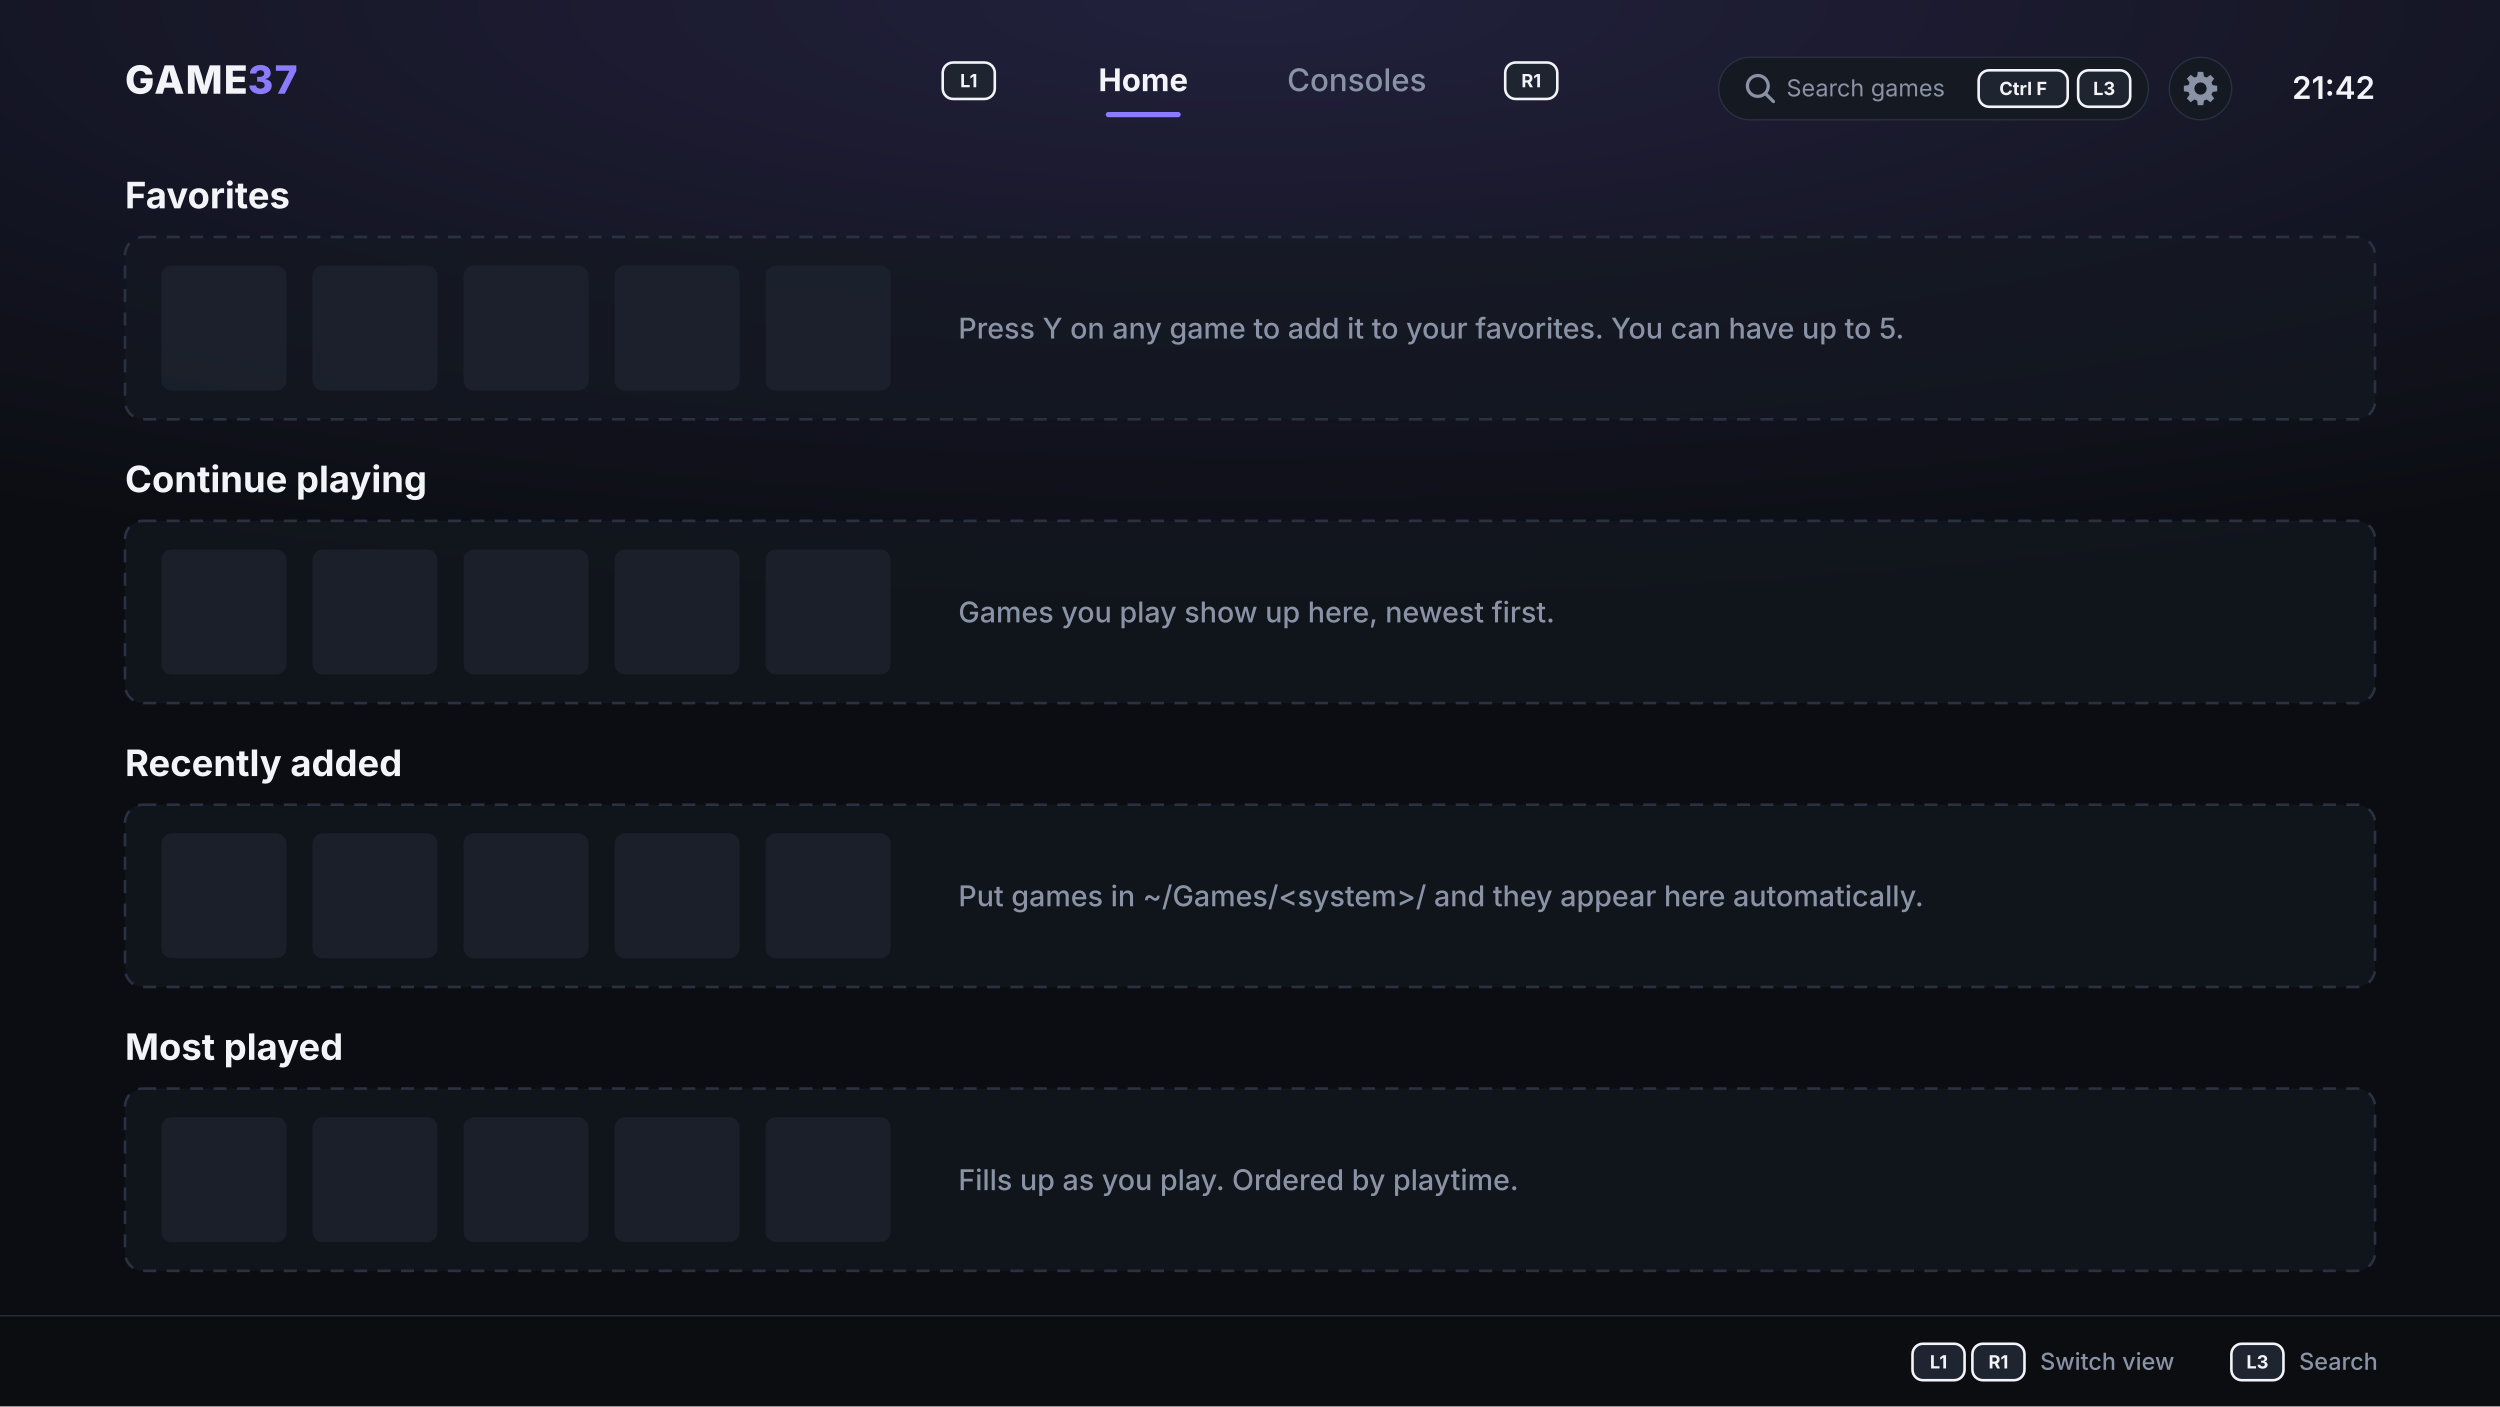
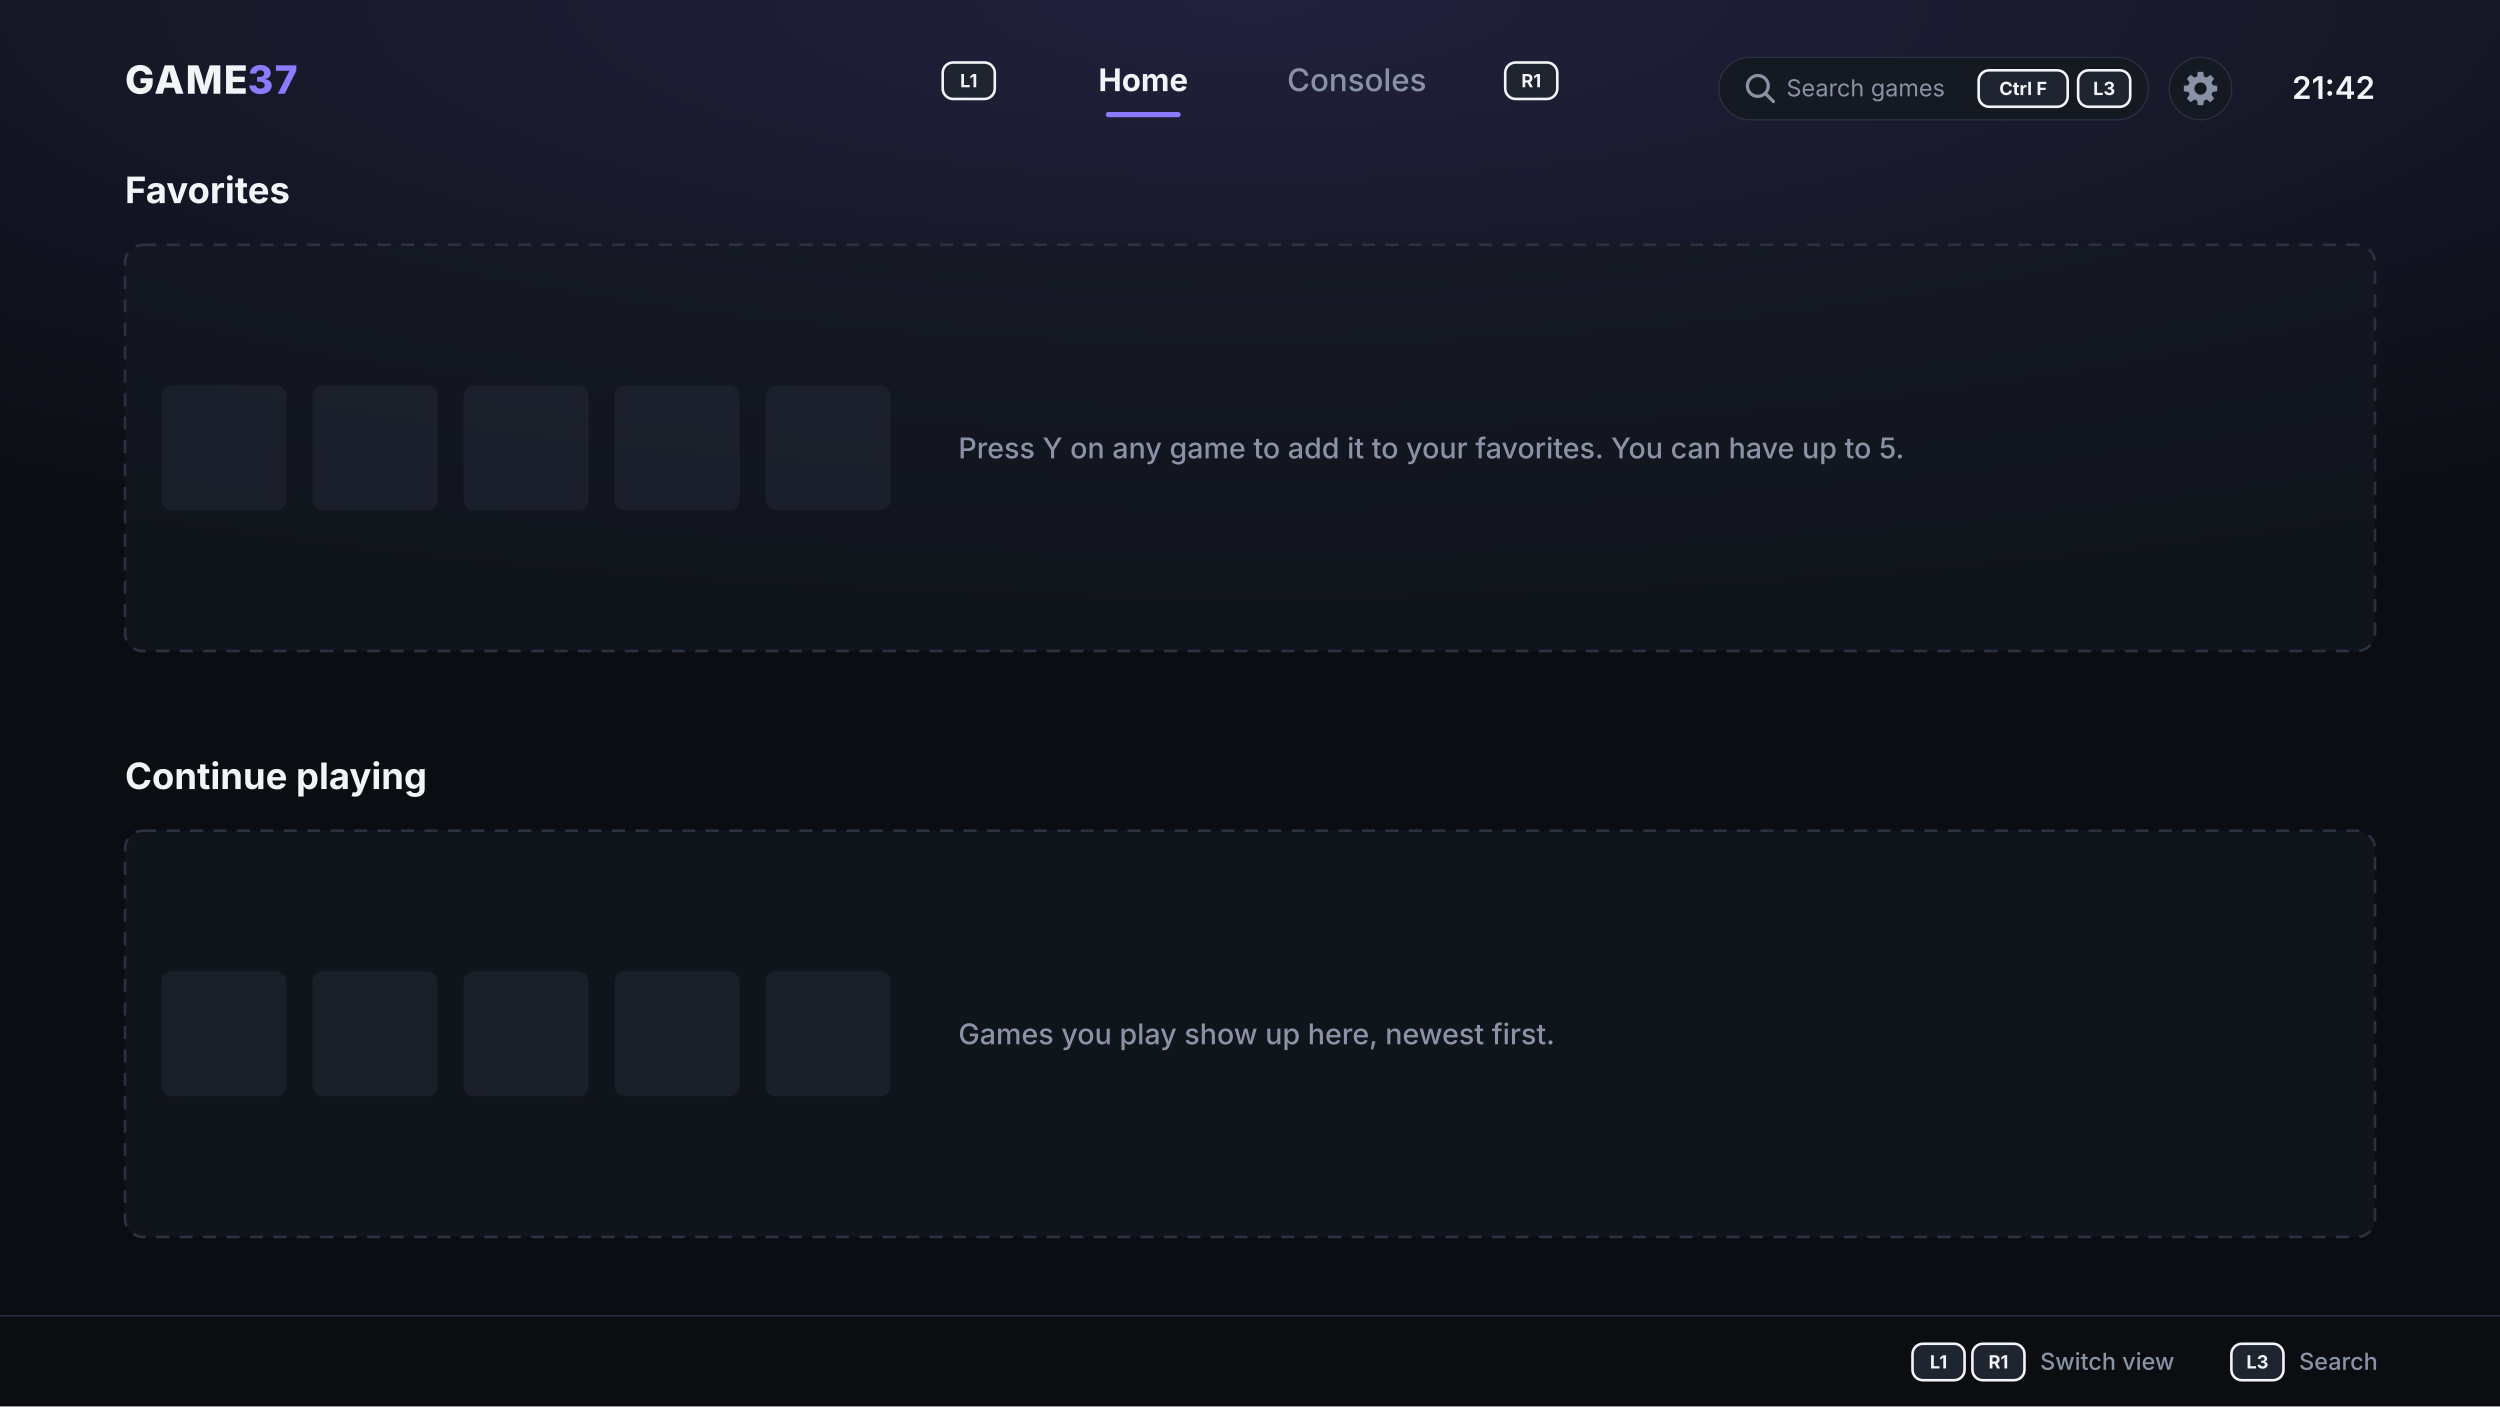
<svg xmlns="http://www.w3.org/2000/svg" width="1920" height="1080" viewBox="0 0 1920 1080">
  <defs>
    <radialGradient id="rg1" cx="0.5" cy="0" r="0.9">
      <stop offset="0" stop-color="#8B7BFF" stop-opacity="0.18" />
      <stop offset="1" stop-color="#8B7BFF" stop-opacity="0" />
    </radialGradient>
  </defs>
  <rect x="0.0" y="0.0" width="1920.0" height="1080.0" rx="0" fill="#0B0D12" fill-opacity="1" />
  <rect x="0.0" y="0.0" width="1920.0" height="520.0" rx="0" fill="url(#rg1)" fill-opacity="1" />
  <text x="96" y="72" font-family="Inter, 'Helvetica Neue', Arial, sans-serif" font-size="30" font-weight="800" fill="#F2F4F8" letter-spacing="1">GAME<tspan fill="#8B7BFF">37</tspan>
  </text>
  <rect x="724.0" y="48.0" width="40.0" height="28.0" rx="8" fill="#1F2431" fill-opacity="1" stroke="#F2F4F8" stroke-width="2" />
  <text x="744.0" y="67.0" font-family="Inter, 'Helvetica Neue', Arial, sans-serif" font-size="14" font-weight="700" fill="#F2F4F8" fill-opacity="1" text-anchor="middle" letter-spacing="0">L1</text>
  <rect x="1156.0" y="48.0" width="40.0" height="28.0" rx="8" fill="#1F2431" fill-opacity="1" stroke="#F2F4F8" stroke-width="2" />
  <text x="1176.0" y="67.0" font-family="Inter, 'Helvetica Neue', Arial, sans-serif" font-size="14" font-weight="700" fill="#F2F4F8" fill-opacity="1" text-anchor="middle" letter-spacing="0">R1</text>
  <text x="878.0" y="70.0" font-family="Inter, 'Helvetica Neue', Arial, sans-serif" font-size="24" font-weight="700" fill="#F2F4F8" fill-opacity="1" text-anchor="middle" letter-spacing="0">Home</text>
  <rect x="849.2" y="86.0" width="57.6" height="4.0" rx="2" fill="#8B7BFF" fill-opacity="1" />
  <text x="1042.0" y="70.0" font-family="Inter, 'Helvetica Neue', Arial, sans-serif" font-size="24" font-weight="500" fill="#8A93A6" fill-opacity="1" text-anchor="middle" letter-spacing="0">Consoles</text>
  <rect x="1320.0" y="44.0" width="330.0" height="48.0" rx="24" fill="#151922" fill-opacity="1" stroke="#2A3142" stroke-width="1" />
  <circle cx="1350.0" cy="66.0" r="8.0" fill="none" fill-opacity="1" stroke="#8A93A6" stroke-width="2.5" />
  <line x1="1356" y1="72" x2="1362" y2="78" stroke="#8A93A6" stroke-width="2.5" stroke-linecap="round" />
  <text x="1372.0" y="74.0" font-family="Inter, 'Helvetica Neue', Arial, sans-serif" font-size="18" font-weight="400" fill="#8A93A6" fill-opacity="1" text-anchor="start" letter-spacing="0">Search games</text>
  <rect x="1596.0" y="54.0" width="40.0" height="28.0" rx="8" fill="#1F2431" fill-opacity="1" stroke="#F2F4F8" stroke-width="2" />
  <text x="1616.0" y="73.0" font-family="Inter, 'Helvetica Neue', Arial, sans-serif" font-size="14" font-weight="700" fill="#F2F4F8" fill-opacity="1" text-anchor="middle" letter-spacing="0">L3</text>
  <rect x="1519.6" y="54.0" width="68.4" height="28.0" rx="8" fill="#1F2431" fill-opacity="1" stroke="#F2F4F8" stroke-width="2" />
  <text x="1553.8" y="73.0" font-family="Inter, 'Helvetica Neue', Arial, sans-serif" font-size="14" font-weight="700" fill="#F2F4F8" fill-opacity="1" text-anchor="middle" letter-spacing="0">Ctrl F</text>
  <circle cx="1690.0" cy="68.0" r="24.0" fill="#151922" fill-opacity="1" stroke="#2A3142" stroke-width="1" />
  <polygon points="1699.3,65.4 1702.8,65.9 1702.8,70.1 1699.3,70.6 1698.4,72.7 1700.5,75.6 1697.6,78.5 1694.7,76.4 1692.6,77.3 1692.1,80.8 1687.9,80.8 1687.4,77.3 1685.3,76.4 1682.4,78.5 1679.5,75.6 1681.6,72.7 1680.7,70.6 1677.2,70.1 1677.2,65.9 1680.7,65.4 1681.6,63.3 1679.5,60.4 1682.4,57.5 1685.3,59.6 1687.4,58.7 1687.9,55.2 1692.1,55.2 1692.6,58.7 1694.7,59.6 1697.6,57.5 1700.5,60.4 1698.4,63.3" fill="#8A93A6" />
  <circle cx="1690.0" cy="68.0" r="4.7" fill="#151922" fill-opacity="1" />
  <text x="1824.0" y="76.0" font-family="Inter, 'Helvetica Neue', Arial, sans-serif" font-size="24" font-weight="600" fill="#F2F4F8" fill-opacity="1" text-anchor="end" letter-spacing="0">21:42</text>
-   <text x="96.0" y="160.0" font-family="Inter, 'Helvetica Neue', Arial, sans-serif" font-size="28" font-weight="700" fill="#F2F4F8" fill-opacity="1" text-anchor="start" letter-spacing="0">Favorites</text>
-   <rect x="96.0" y="182.0" width="1728.0" height="140.0" rx="14" fill="#151922" fill-opacity="0.6" stroke="#2A3142" stroke-width="2" stroke-dasharray="10 8" />
-   <rect x="124.0" y="204.0" width="96.0" height="96.0" rx="8" fill="#1F2431" fill-opacity="0.7" />
-   <rect x="240.0" y="204.0" width="96.0" height="96.0" rx="8" fill="#1F2431" fill-opacity="0.7" />
-   <rect x="356.0" y="204.0" width="96.0" height="96.0" rx="8" fill="#1F2431" fill-opacity="0.7" />
-   <rect x="472.0" y="204.0" width="96.0" height="96.0" rx="8" fill="#1F2431" fill-opacity="0.7" />
-   <rect x="588.0" y="204.0" width="96.0" height="96.0" rx="8" fill="#1F2431" fill-opacity="0.7" />
-   <text x="736.0" y="260.0" font-family="Inter, 'Helvetica Neue', Arial, sans-serif" font-size="22" font-weight="500" fill="#8A93A6" fill-opacity="1" text-anchor="start" letter-spacing="0">Press  Y  on any game to add it to your favorites. You can have up to 5.</text>
-   <text x="96.0" y="378.0" font-family="Inter, 'Helvetica Neue', Arial, sans-serif" font-size="28" font-weight="700" fill="#F2F4F8" fill-opacity="1" text-anchor="start" letter-spacing="0">Continue playing</text>
-   <rect x="96.0" y="400.0" width="1728.0" height="140.0" rx="14" fill="#151922" fill-opacity="0.6" stroke="#2A3142" stroke-width="2" stroke-dasharray="10 8" />
-   <rect x="124.0" y="422.0" width="96.0" height="96.0" rx="8" fill="#1F2431" fill-opacity="0.7" />
-   <rect x="240.0" y="422.0" width="96.0" height="96.0" rx="8" fill="#1F2431" fill-opacity="0.7" />
-   <rect x="356.0" y="422.0" width="96.0" height="96.0" rx="8" fill="#1F2431" fill-opacity="0.7" />
-   <rect x="472.0" y="422.0" width="96.0" height="96.0" rx="8" fill="#1F2431" fill-opacity="0.7" />
-   <rect x="588.0" y="422.0" width="96.0" height="96.0" rx="8" fill="#1F2431" fill-opacity="0.7" />
-   <text x="736.0" y="478.0" font-family="Inter, 'Helvetica Neue', Arial, sans-serif" font-size="22" font-weight="500" fill="#8A93A6" fill-opacity="1" text-anchor="start" letter-spacing="0">Games you play show up here, newest first.</text>
-   <text x="96.0" y="596.0" font-family="Inter, 'Helvetica Neue', Arial, sans-serif" font-size="28" font-weight="700" fill="#F2F4F8" fill-opacity="1" text-anchor="start" letter-spacing="0">Recently added</text>
-   <rect x="96.0" y="618.0" width="1728.0" height="140.0" rx="14" fill="#151922" fill-opacity="0.6" stroke="#2A3142" stroke-width="2" stroke-dasharray="10 8" />
-   <rect x="124.0" y="640.0" width="96.0" height="96.0" rx="8" fill="#1F2431" fill-opacity="0.7" />
-   <rect x="240.0" y="640.0" width="96.0" height="96.0" rx="8" fill="#1F2431" fill-opacity="0.7" />
-   <rect x="356.0" y="640.0" width="96.0" height="96.0" rx="8" fill="#1F2431" fill-opacity="0.7" />
-   <rect x="472.0" y="640.0" width="96.0" height="96.0" rx="8" fill="#1F2431" fill-opacity="0.7" />
-   <rect x="588.0" y="640.0" width="96.0" height="96.0" rx="8" fill="#1F2431" fill-opacity="0.7" />
-   <text x="736.0" y="696.0" font-family="Inter, 'Helvetica Neue', Arial, sans-serif" font-size="22" font-weight="500" fill="#8A93A6" fill-opacity="1" text-anchor="start" letter-spacing="0">Put games in ~/Games/&lt;system&gt;/ and they appear here automatically.</text>
-   <text x="96.0" y="814.0" font-family="Inter, 'Helvetica Neue', Arial, sans-serif" font-size="28" font-weight="700" fill="#F2F4F8" fill-opacity="1" text-anchor="start" letter-spacing="0">Most played</text>
-   <rect x="96.0" y="836.0" width="1728.0" height="140.0" rx="14" fill="#151922" fill-opacity="0.6" stroke="#2A3142" stroke-width="2" stroke-dasharray="10 8" />
-   <rect x="124.0" y="858.0" width="96.0" height="96.0" rx="8" fill="#1F2431" fill-opacity="0.7" />
-   <rect x="240.0" y="858.0" width="96.0" height="96.0" rx="8" fill="#1F2431" fill-opacity="0.7" />
-   <rect x="356.0" y="858.0" width="96.0" height="96.0" rx="8" fill="#1F2431" fill-opacity="0.7" />
-   <rect x="472.0" y="858.0" width="96.0" height="96.0" rx="8" fill="#1F2431" fill-opacity="0.7" />
-   <rect x="588.0" y="858.0" width="96.0" height="96.0" rx="8" fill="#1F2431" fill-opacity="0.7" />
-   <text x="736.0" y="914.0" font-family="Inter, 'Helvetica Neue', Arial, sans-serif" font-size="22" font-weight="500" fill="#8A93A6" fill-opacity="1" text-anchor="start" letter-spacing="0">Fills up as you play. Ordered by playtime.</text>
+   <text x="96.0" y="156.0" font-family="Inter, 'Helvetica Neue', Arial, sans-serif" font-size="28" font-weight="700" fill="#F2F4F8" fill-opacity="1" text-anchor="start" letter-spacing="0">Favorites</text>
+   <rect x="96.0" y="188.0" width="1728.0" height="312.0" rx="14" fill="#151922" fill-opacity="0.6" stroke="#2A3142" stroke-width="2" stroke-dasharray="10 8" />
+   <rect x="124.0" y="296.0" width="96.0" height="96.0" rx="8" fill="#1F2431" fill-opacity="0.7" />
+   <rect x="240.0" y="296.0" width="96.0" height="96.0" rx="8" fill="#1F2431" fill-opacity="0.7" />
+   <rect x="356.0" y="296.0" width="96.0" height="96.0" rx="8" fill="#1F2431" fill-opacity="0.7" />
+   <rect x="472.0" y="296.0" width="96.0" height="96.0" rx="8" fill="#1F2431" fill-opacity="0.7" />
+   <rect x="588.0" y="296.0" width="96.0" height="96.0" rx="8" fill="#1F2431" fill-opacity="0.7" />
+   <text x="736.0" y="352.0" font-family="Inter, 'Helvetica Neue', Arial, sans-serif" font-size="22" font-weight="500" fill="#8A93A6" fill-opacity="1" text-anchor="start" letter-spacing="0">Press  Y  on any game to add it to your favorites. You can have up to 5.</text>
+   <text x="96.0" y="606.0" font-family="Inter, 'Helvetica Neue', Arial, sans-serif" font-size="28" font-weight="700" fill="#F2F4F8" fill-opacity="1" text-anchor="start" letter-spacing="0">Continue playing</text>
+   <rect x="96.0" y="638.0" width="1728.0" height="312.0" rx="14" fill="#151922" fill-opacity="0.6" stroke="#2A3142" stroke-width="2" stroke-dasharray="10 8" />
+   <rect x="124.0" y="746.0" width="96.0" height="96.0" rx="8" fill="#1F2431" fill-opacity="0.7" />
+   <rect x="240.0" y="746.0" width="96.0" height="96.0" rx="8" fill="#1F2431" fill-opacity="0.7" />
+   <rect x="356.0" y="746.0" width="96.0" height="96.0" rx="8" fill="#1F2431" fill-opacity="0.7" />
+   <rect x="472.0" y="746.0" width="96.0" height="96.0" rx="8" fill="#1F2431" fill-opacity="0.7" />
+   <rect x="588.0" y="746.0" width="96.0" height="96.0" rx="8" fill="#1F2431" fill-opacity="0.7" />
+   <text x="736.0" y="802.0" font-family="Inter, 'Helvetica Neue', Arial, sans-serif" font-size="22" font-weight="500" fill="#8A93A6" fill-opacity="1" text-anchor="start" letter-spacing="0">Games you play show up here, newest first.</text>
  <rect x="0.0" y="1010.0" width="1920.0" height="70.0" rx="0" fill="#0B0D12" fill-opacity="0.92" />
  <rect x="0.0" y="1010.0" width="1920.0" height="1.0" rx="0" fill="#2A3142" fill-opacity="1" />
  <text x="1765.7" y="1052.0" font-family="Inter, 'Helvetica Neue', Arial, sans-serif" font-size="18" font-weight="500" fill="#8A93A6" fill-opacity="1" text-anchor="start" letter-spacing="0">Search</text>
  <rect x="1713.7" y="1032.0" width="40.0" height="28.0" rx="8" fill="#1F2431" fill-opacity="1" stroke="#F2F4F8" stroke-width="2" />
  <text x="1733.7" y="1051.0" font-family="Inter, 'Helvetica Neue', Arial, sans-serif" font-size="14" font-weight="700" fill="#F2F4F8" fill-opacity="1" text-anchor="middle" letter-spacing="0">L3</text>
  <text x="1566.8" y="1052.0" font-family="Inter, 'Helvetica Neue', Arial, sans-serif" font-size="18" font-weight="500" fill="#8A93A6" fill-opacity="1" text-anchor="start" letter-spacing="0">Switch view</text>
  <rect x="1514.8" y="1032.0" width="40.0" height="28.0" rx="8" fill="#1F2431" fill-opacity="1" stroke="#F2F4F8" stroke-width="2" />
  <text x="1534.8" y="1051.0" font-family="Inter, 'Helvetica Neue', Arial, sans-serif" font-size="14" font-weight="700" fill="#F2F4F8" fill-opacity="1" text-anchor="middle" letter-spacing="0">R1</text>
  <rect x="1468.8" y="1032.0" width="40.0" height="28.0" rx="8" fill="#1F2431" fill-opacity="1" stroke="#F2F4F8" stroke-width="2" />
  <text x="1488.8" y="1051.0" font-family="Inter, 'Helvetica Neue', Arial, sans-serif" font-size="14" font-weight="700" fill="#F2F4F8" fill-opacity="1" text-anchor="middle" letter-spacing="0">L1</text>
</svg>
